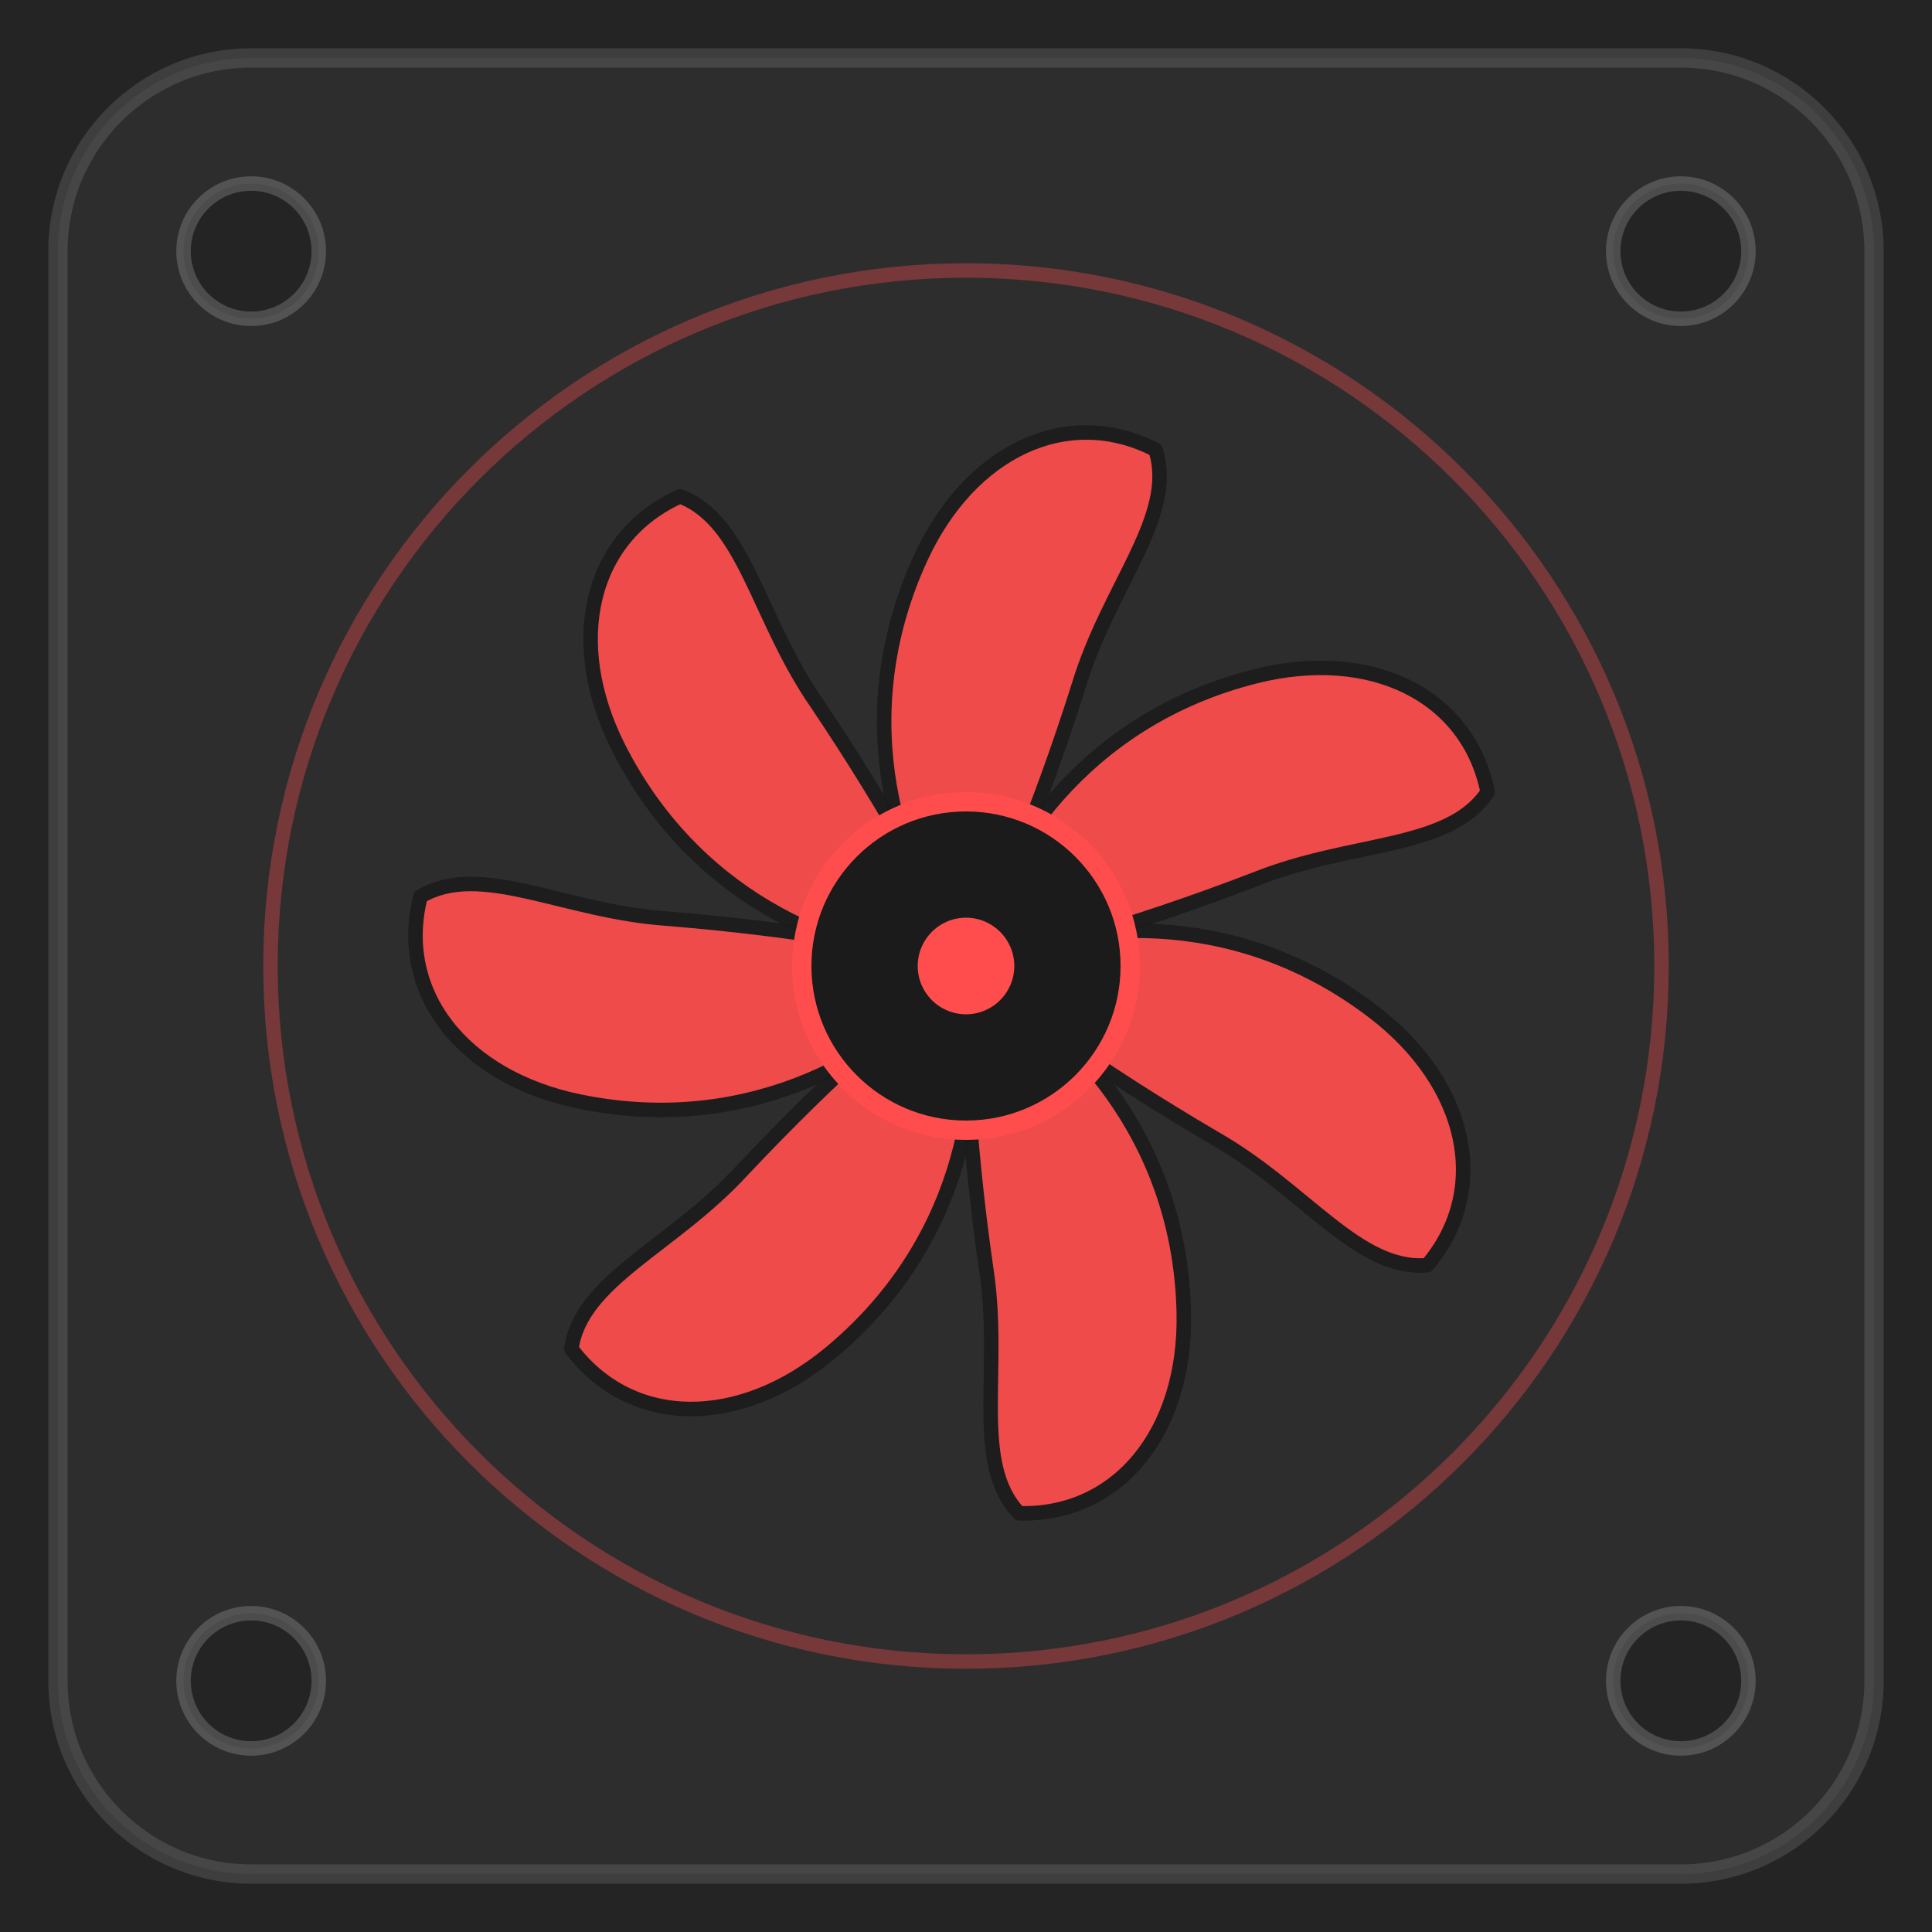
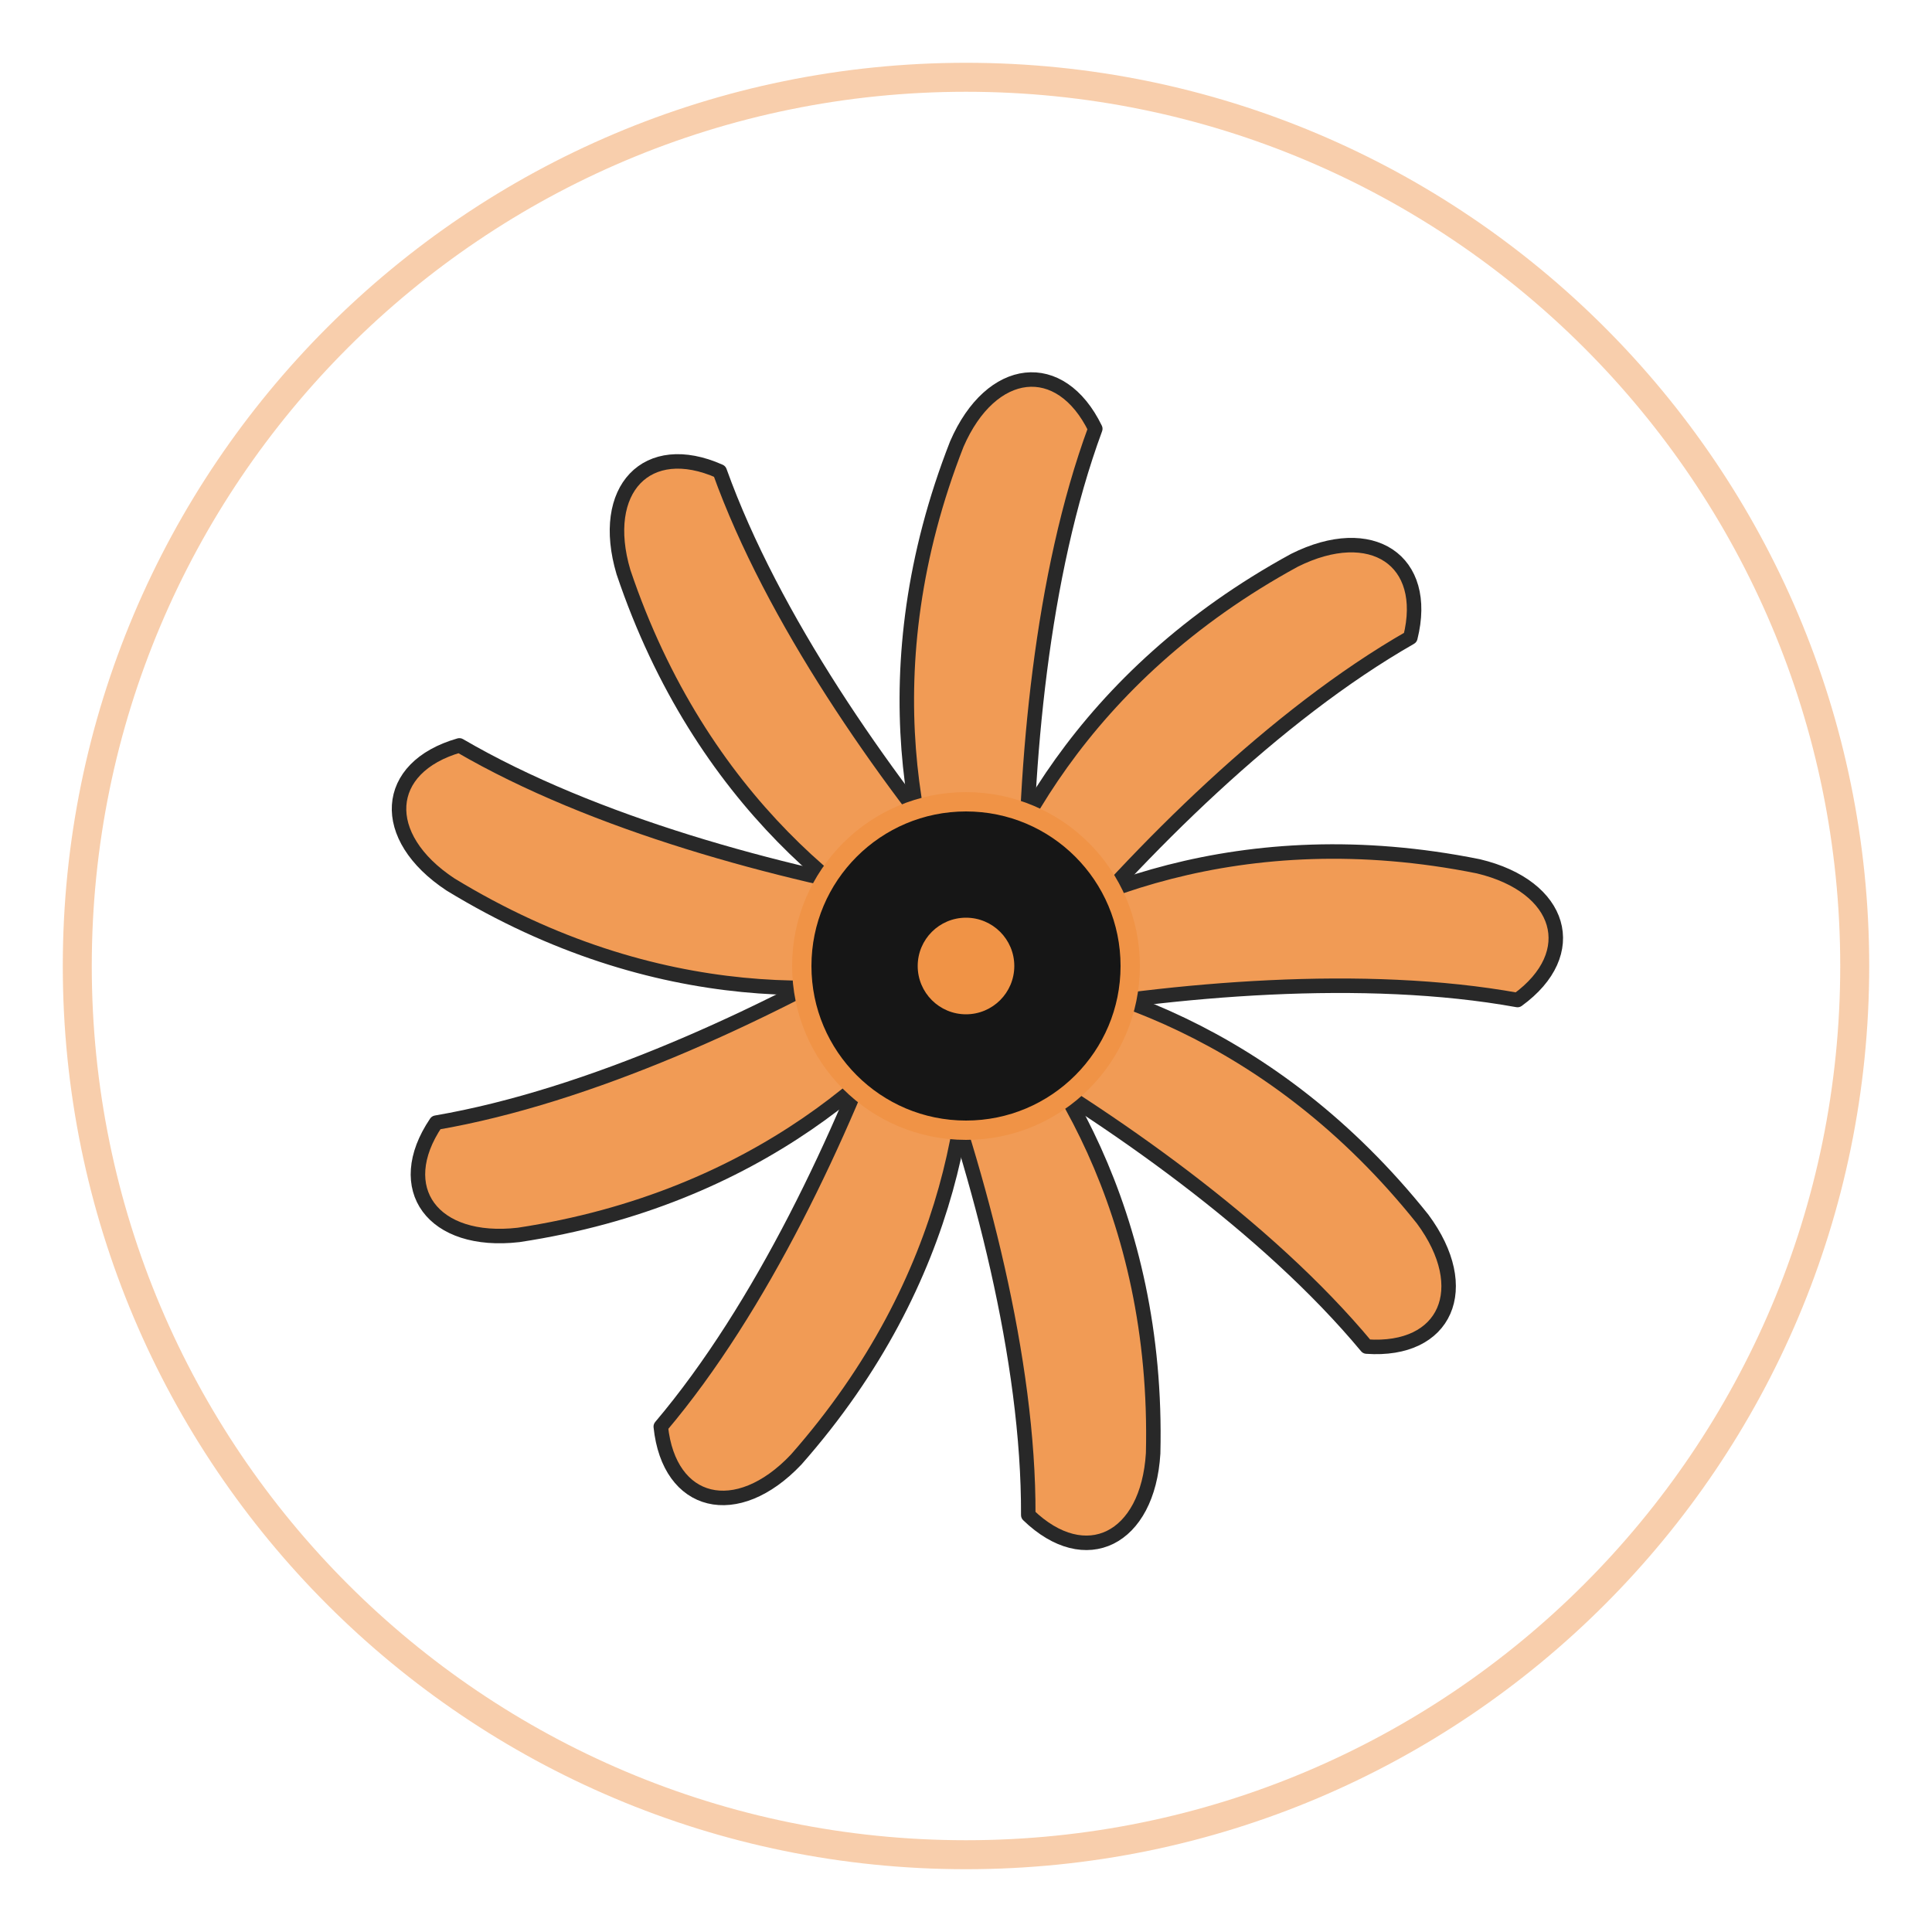
<svg xmlns="http://www.w3.org/2000/svg" viewBox="0 0 200 200" role="img" aria-hidden="true">
  <defs>
-     <radialGradient id="glow" cx="50%" cy="50%" r="50%">
-       <stop offset="0%" stop-color="#FF4D4D" stop-opacity="0.35" />
-       <stop offset="100%" stop-color="#FF4D4D" stop-opacity="0" />
-     </radialGradient>
+     <path id="b" d="M100,100 C103,88 112,70 134,58 C142,54 148,58 146,66 C132,74 118,88 108,100 Z" />
  </defs>
-   <rect width="200" height="200" fill="#242424" />
-   <circle cx="100" cy="100" r="95" fill="url(#glow)" />
-   <rect x="6" y="6" width="188" height="188" rx="20" fill="#2D2D2D" stroke="rgba(255,255,255,0.12)" stroke-width="2" />
-   <circle cx="26" cy="26" r="7" fill="#242424" stroke="rgba(255,255,255,0.18)" stroke-width="1.5" />
-   <circle cx="174" cy="26" r="7" fill="#242424" stroke="rgba(255,255,255,0.18)" stroke-width="1.5" />
-   <circle cx="26" cy="174" r="7" fill="#242424" stroke="rgba(255,255,255,0.18)" stroke-width="1.5" />
-   <circle cx="174" cy="174" r="7" fill="#242424" stroke="rgba(255,255,255,0.18)" stroke-width="1.5" />
-   <circle cx="100" cy="100" r="72" fill="none" stroke="#FF4D4D" stroke-width="1.5" opacity="0.35" />
-   <g fill="#FF4D4D">
-     <g transform="rotate(0.0 100 100)">
-       <path d="M100,100 C104,86 114,74 130,70 C142,67 152,72 154,82 C150,88 140,87 130,91 C117,96 106,99 100,100 Z" stroke="#1B1B1B" stroke-width="1.5" stroke-linejoin="round" opacity="0.92" />
-     </g>
-     <g transform="rotate(51.4 100 100)">
-       <path d="M100,100 C104,86 114,74 130,70 C142,67 152,72 154,82 C150,88 140,87 130,91 C117,96 106,99 100,100 Z" stroke="#1B1B1B" stroke-width="1.5" stroke-linejoin="round" opacity="0.92" />
-     </g>
-     <g transform="rotate(102.9 100 100)">
-       <path d="M100,100 C104,86 114,74 130,70 C142,67 152,72 154,82 C150,88 140,87 130,91 C117,96 106,99 100,100 Z" stroke="#1B1B1B" stroke-width="1.5" stroke-linejoin="round" opacity="0.92" />
-     </g>
-     <g transform="rotate(154.3 100 100)">
-       <path d="M100,100 C104,86 114,74 130,70 C142,67 152,72 154,82 C150,88 140,87 130,91 C117,96 106,99 100,100 Z" stroke="#1B1B1B" stroke-width="1.5" stroke-linejoin="round" opacity="0.92" />
-     </g>
-     <g transform="rotate(205.7 100 100)">
-       <path d="M100,100 C104,86 114,74 130,70 C142,67 152,72 154,82 C150,88 140,87 130,91 C117,96 106,99 100,100 Z" stroke="#1B1B1B" stroke-width="1.5" stroke-linejoin="round" opacity="0.92" />
-     </g>
-     <g transform="rotate(257.1 100 100)">
-       <path d="M100,100 C104,86 114,74 130,70 C142,67 152,72 154,82 C150,88 140,87 130,91 C117,96 106,99 100,100 Z" stroke="#1B1B1B" stroke-width="1.5" stroke-linejoin="round" opacity="0.92" />
-     </g>
-     <g transform="rotate(308.6 100 100)">
-       <path d="M100,100 C104,86 114,74 130,70 C142,67 152,72 154,82 C150,88 140,87 130,91 C117,96 106,99 100,100 Z" stroke="#1B1B1B" stroke-width="1.5" stroke-linejoin="round" opacity="0.92" />
-     </g>
+   <circle cx="100" cy="100" r="92" fill="none" stroke="#F09346" stroke-width="3" opacity="0.45" />
+   <g fill="#F09346" stroke="#161616" stroke-width="1.5" stroke-linejoin="round" opacity="0.92">
+     <use href="#b" transform="rotate(0.0 100 100)" />
+     <use href="#b" transform="rotate(40.0 100 100)" />
+     <use href="#b" transform="rotate(80.0 100 100)" />
+     <use href="#b" transform="rotate(120.0 100 100)" />
+     <use href="#b" transform="rotate(160.0 100 100)" />
+     <use href="#b" transform="rotate(200.0 100 100)" />
+     <use href="#b" transform="rotate(240.0 100 100)" />
+     <use href="#b" transform="rotate(280.0 100 100)" />
+     <use href="#b" transform="rotate(320.0 100 100)" />
  </g>
-   <circle cx="100" cy="100" r="17" fill="#1B1B1B" stroke="#FF4D4D" stroke-width="2" />
-   <circle cx="100" cy="100" r="5" fill="#FF4D4D" />
+   <circle cx="100" cy="100" r="17" fill="#161616" stroke="#F09346" stroke-width="2" />
+   <circle cx="100" cy="100" r="5" fill="#F09346" />
</svg>
